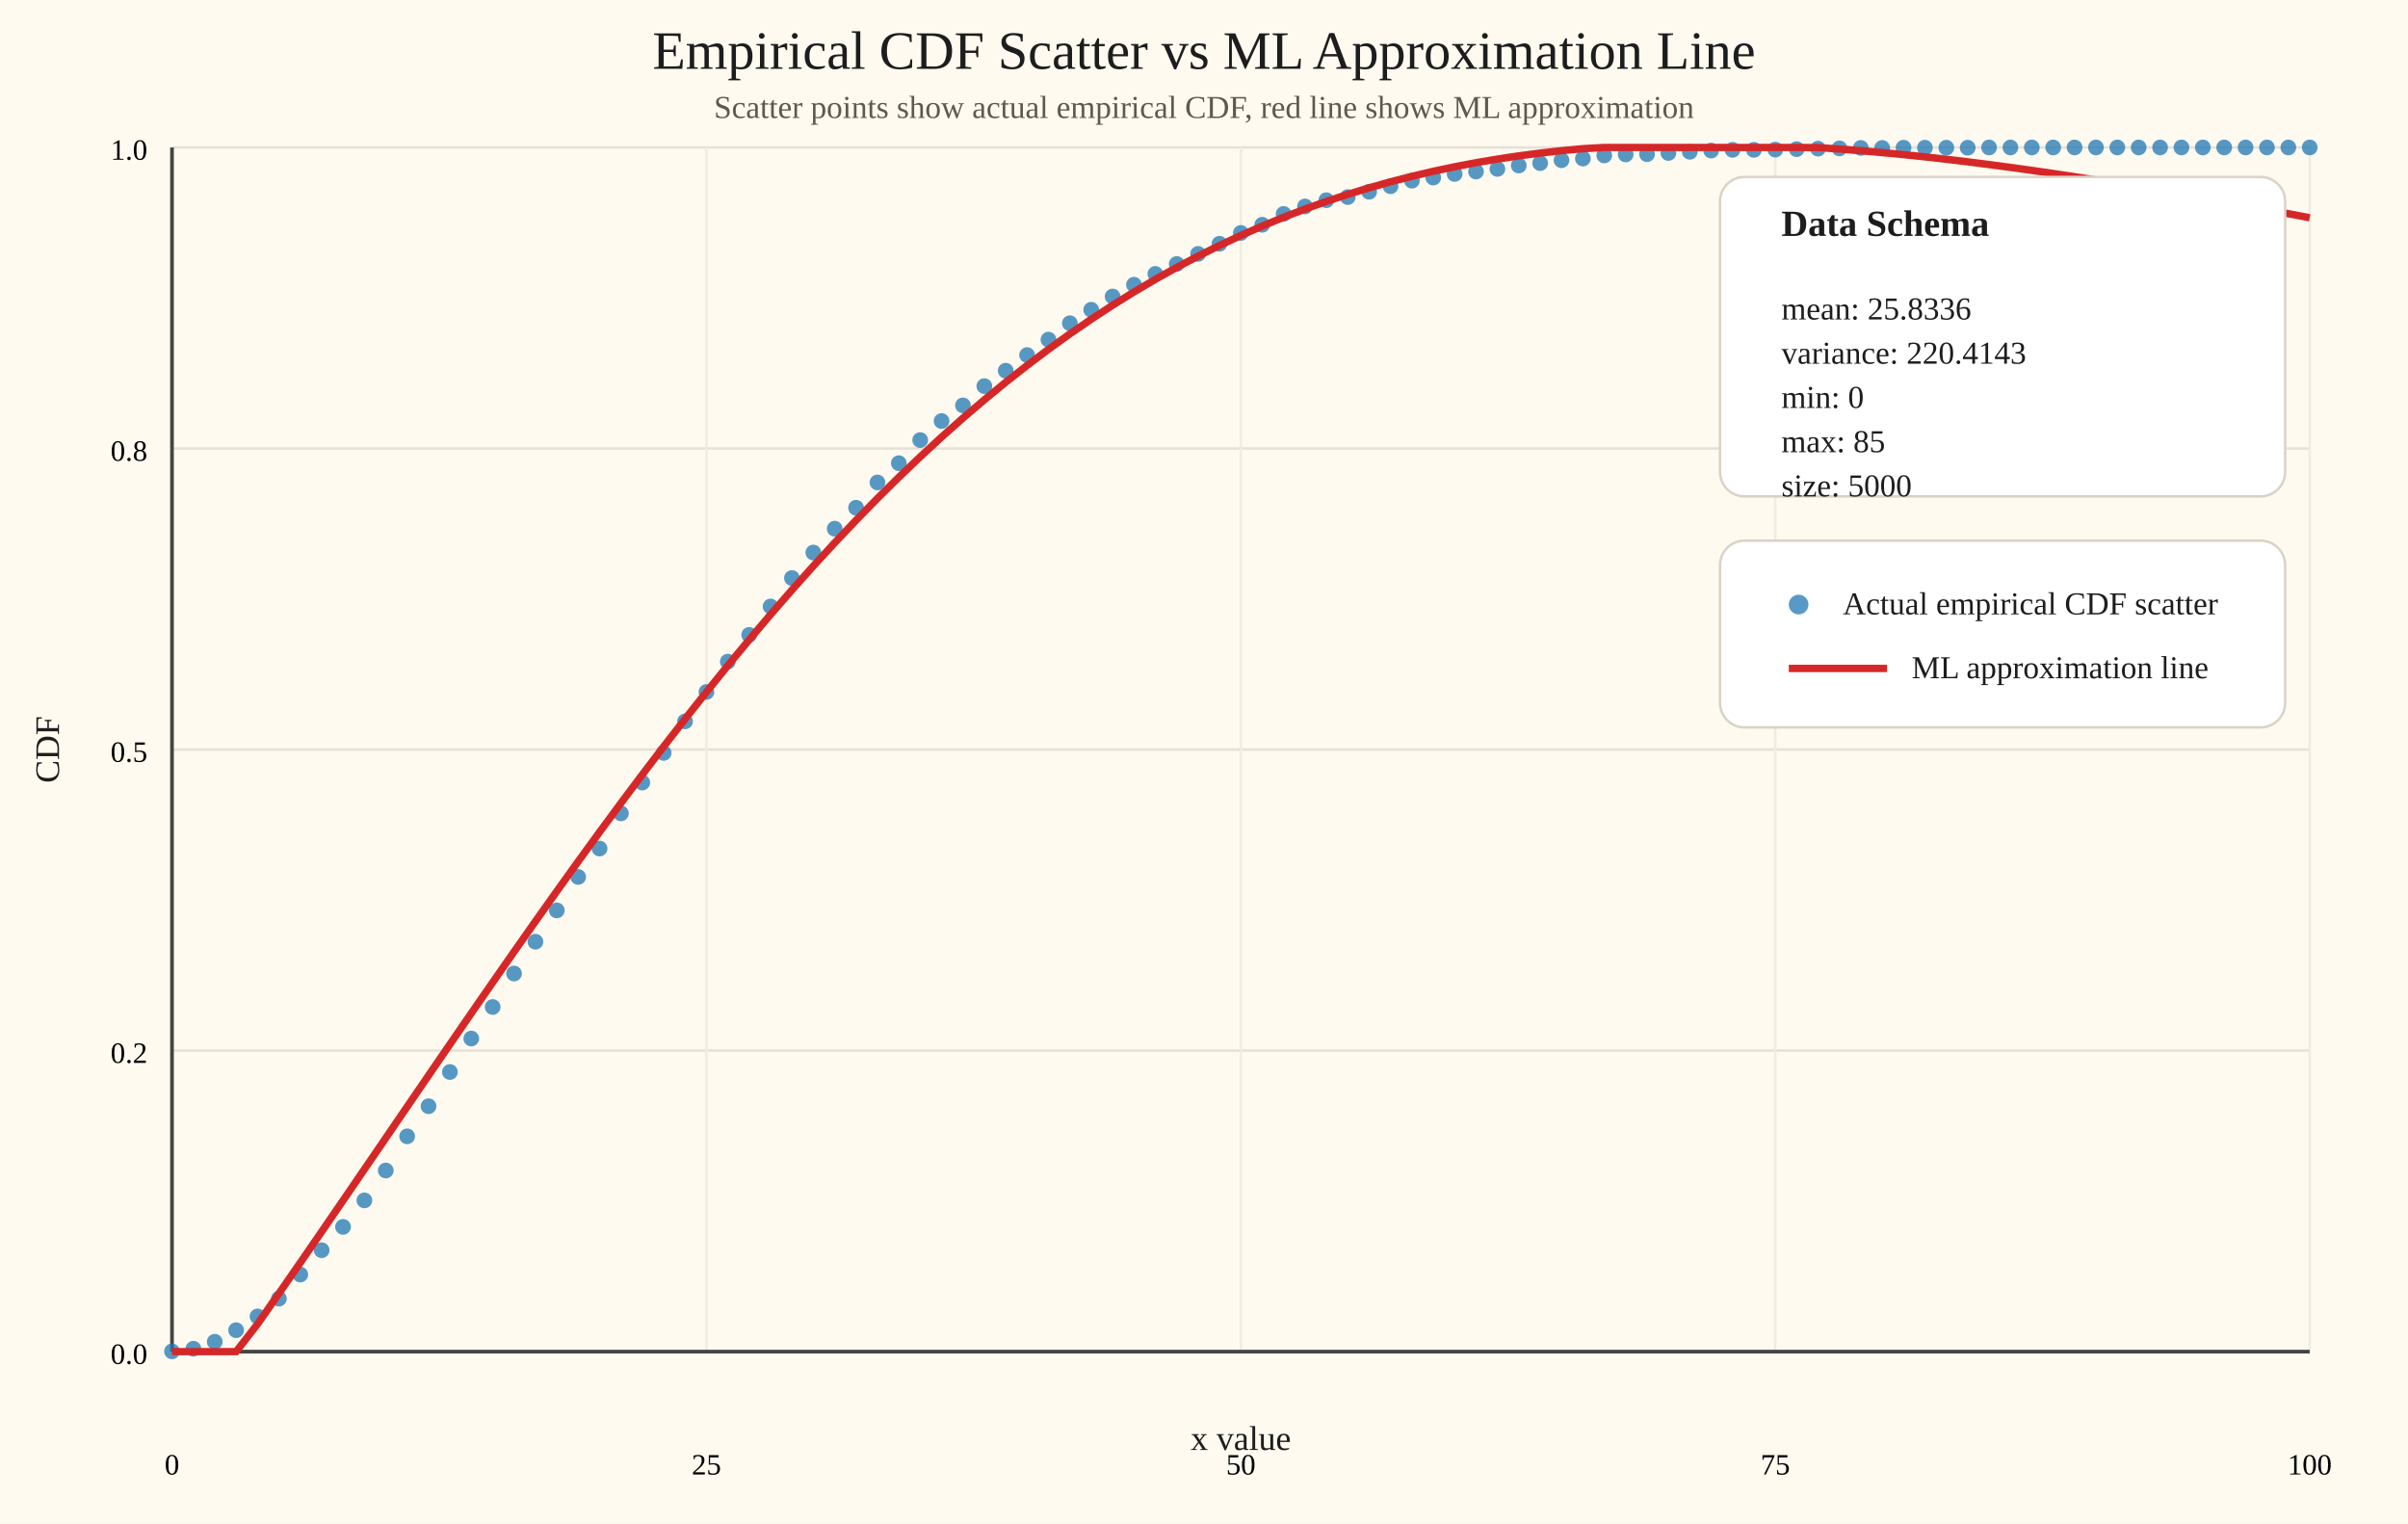
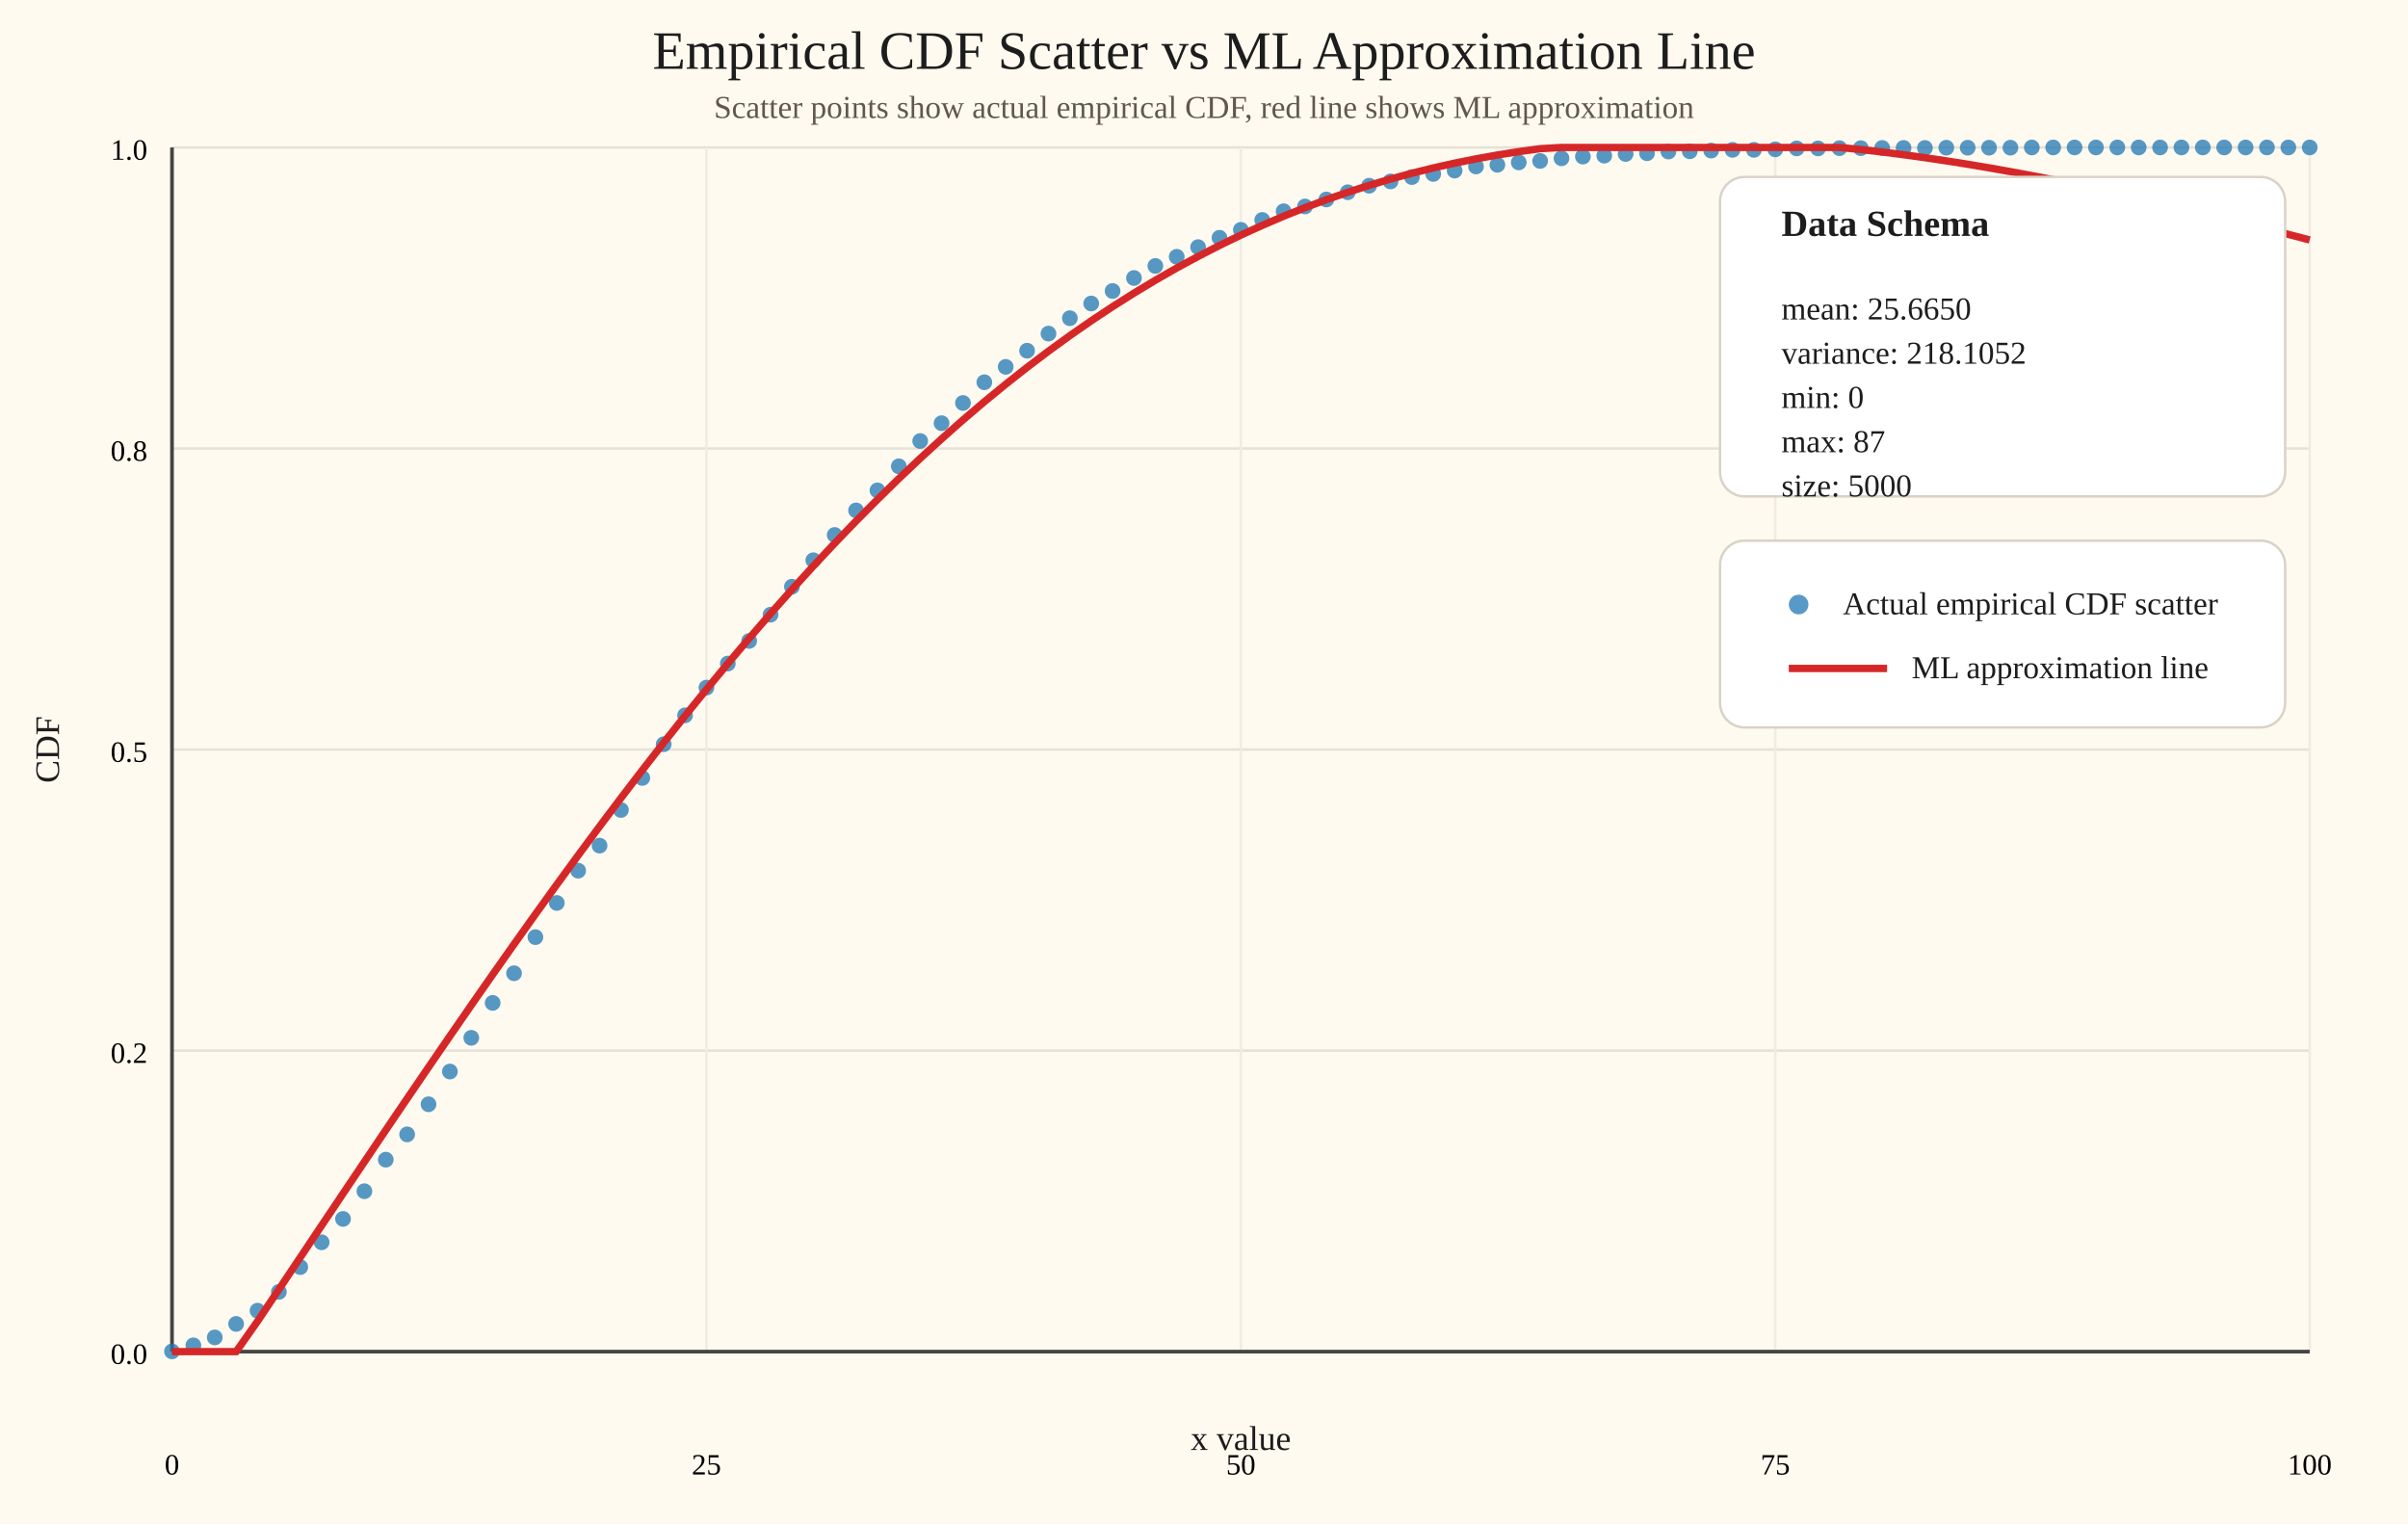
<svg xmlns="http://www.w3.org/2000/svg" width="980" height="620" viewBox="0 0 980 620">
  <rect width="100%" height="100%" fill="#fffaf0" />
  <text x="490.0" y="28" font-size="22" text-anchor="middle" fill="#1d1d1d">Empirical CDF Scatter vs ML Approximation Line</text>
  <text x="490.0" y="48" font-size="13" text-anchor="middle" fill="#5f584d">Scatter points show actual empirical CDF, red line shows ML approximation</text>
  <g>
    <line x1="70" y1="550.00" x2="940" y2="550.00" stroke="#e6e1d7" stroke-width="1" />
    <text x="60" y="555.00" font-size="12" text-anchor="end">0.0</text>
  </g>
  <g>
    <line x1="70" y1="427.50" x2="940" y2="427.50" stroke="#e6e1d7" stroke-width="1" />
    <text x="60" y="432.50" font-size="12" text-anchor="end">0.2</text>
  </g>
  <g>
    <line x1="70" y1="305.00" x2="940" y2="305.00" stroke="#e6e1d7" stroke-width="1" />
    <text x="60" y="310.00" font-size="12" text-anchor="end">0.5</text>
  </g>
  <g>
    <line x1="70" y1="182.50" x2="940" y2="182.50" stroke="#e6e1d7" stroke-width="1" />
    <text x="60" y="187.50" font-size="12" text-anchor="end">0.8</text>
  </g>
  <g>
    <line x1="70" y1="60.00" x2="940" y2="60.00" stroke="#e6e1d7" stroke-width="1" />
    <text x="60" y="65.00" font-size="12" text-anchor="end">1.0</text>
  </g>
  <g>
    <line x1="70.00" y1="60" x2="70.00" y2="550" stroke="#f0ece3" stroke-width="1" />
    <text x="70.00" y="600" font-size="12" text-anchor="middle">0</text>
  </g>
  <g>
    <line x1="287.50" y1="60" x2="287.50" y2="550" stroke="#f0ece3" stroke-width="1" />
    <text x="287.50" y="600" font-size="12" text-anchor="middle">25</text>
  </g>
  <g>
    <line x1="505.00" y1="60" x2="505.00" y2="550" stroke="#f0ece3" stroke-width="1" />
    <text x="505.00" y="600" font-size="12" text-anchor="middle">50</text>
  </g>
  <g>
    <line x1="722.50" y1="60" x2="722.50" y2="550" stroke="#f0ece3" stroke-width="1" />
    <text x="722.50" y="600" font-size="12" text-anchor="middle">75</text>
  </g>
  <g>
    <line x1="940.00" y1="60" x2="940.00" y2="550" stroke="#f0ece3" stroke-width="1" />
    <text x="940.00" y="600" font-size="12" text-anchor="middle">100</text>
  </g>
  <line x1="70" y1="60" x2="70" y2="550" stroke="#444" stroke-width="1.5" />
  <line x1="70" y1="550" x2="940" y2="550" stroke="#444" stroke-width="1.5" />
  <circle cx="70.00" cy="549.90" r="3.2" fill="#1f77b4" fill-opacity="0.75" />
-   <circle cx="78.70" cy="548.82" r="3.2" fill="#1f77b4" fill-opacity="0.75" />
-   <circle cx="87.40" cy="545.98" r="3.2" fill="#1f77b4" fill-opacity="0.75" />
-   <circle cx="96.10" cy="541.28" r="3.2" fill="#1f77b4" fill-opacity="0.75" />
-   <circle cx="104.80" cy="535.69" r="3.2" fill="#1f77b4" fill-opacity="0.75" />
-   <circle cx="113.50" cy="528.44" r="3.2" fill="#1f77b4" fill-opacity="0.75" />
-   <circle cx="122.20" cy="518.64" r="3.2" fill="#1f77b4" fill-opacity="0.75" />
-   <circle cx="130.90" cy="508.74" r="3.2" fill="#1f77b4" fill-opacity="0.75" />
-   <circle cx="139.60" cy="499.24" r="3.2" fill="#1f77b4" fill-opacity="0.75" />
-   <circle cx="148.30" cy="488.46" r="3.2" fill="#1f77b4" fill-opacity="0.75" />
-   <circle cx="157.00" cy="476.30" r="3.2" fill="#1f77b4" fill-opacity="0.75" />
-   <circle cx="165.70" cy="462.39" r="3.2" fill="#1f77b4" fill-opacity="0.75" />
-   <circle cx="174.40" cy="450.14" r="3.2" fill="#1f77b4" fill-opacity="0.75" />
-   <circle cx="183.10" cy="436.22" r="3.2" fill="#1f77b4" fill-opacity="0.75" />
-   <circle cx="191.80" cy="422.60" r="3.2" fill="#1f77b4" fill-opacity="0.75" />
-   <circle cx="200.50" cy="409.76" r="3.2" fill="#1f77b4" fill-opacity="0.75" />
-   <circle cx="209.20" cy="396.14" r="3.2" fill="#1f77b4" fill-opacity="0.75" />
-   <circle cx="217.90" cy="383.20" r="3.2" fill="#1f77b4" fill-opacity="0.75" />
-   <circle cx="226.60" cy="370.46" r="3.2" fill="#1f77b4" fill-opacity="0.75" />
-   <circle cx="235.30" cy="356.84" r="3.2" fill="#1f77b4" fill-opacity="0.75" />
-   <circle cx="244.00" cy="345.28" r="3.2" fill="#1f77b4" fill-opacity="0.75" />
-   <circle cx="252.70" cy="330.97" r="3.2" fill="#1f77b4" fill-opacity="0.75" />
-   <circle cx="261.40" cy="318.43" r="3.2" fill="#1f77b4" fill-opacity="0.75" />
-   <circle cx="270.10" cy="306.37" r="3.2" fill="#1f77b4" fill-opacity="0.75" />
-   <circle cx="278.80" cy="293.53" r="3.2" fill="#1f77b4" fill-opacity="0.75" />
-   <circle cx="287.50" cy="281.58" r="3.2" fill="#1f77b4" fill-opacity="0.75" />
-   <circle cx="296.20" cy="269.23" r="3.2" fill="#1f77b4" fill-opacity="0.75" />
-   <circle cx="304.90" cy="258.35" r="3.2" fill="#1f77b4" fill-opacity="0.75" />
-   <circle cx="313.60" cy="246.79" r="3.2" fill="#1f77b4" fill-opacity="0.75" />
-   <circle cx="322.30" cy="235.22" r="3.2" fill="#1f77b4" fill-opacity="0.75" />
-   <circle cx="331.00" cy="224.84" r="3.2" fill="#1f77b4" fill-opacity="0.75" />
-   <circle cx="339.70" cy="215.13" r="3.2" fill="#1f77b4" fill-opacity="0.75" />
-   <circle cx="348.40" cy="206.61" r="3.2" fill="#1f77b4" fill-opacity="0.75" />
-   <circle cx="357.10" cy="196.32" r="3.2" fill="#1f77b4" fill-opacity="0.75" />
-   <circle cx="365.80" cy="188.48" r="3.2" fill="#1f77b4" fill-opacity="0.75" />
-   <circle cx="374.50" cy="179.07" r="3.2" fill="#1f77b4" fill-opacity="0.75" />
-   <circle cx="383.20" cy="171.33" r="3.2" fill="#1f77b4" fill-opacity="0.75" />
-   <circle cx="391.90" cy="164.96" r="3.2" fill="#1f77b4" fill-opacity="0.75" />
-   <circle cx="400.60" cy="157.12" r="3.2" fill="#1f77b4" fill-opacity="0.75" />
-   <circle cx="409.30" cy="150.85" r="3.2" fill="#1f77b4" fill-opacity="0.75" />
-   <circle cx="418.00" cy="144.48" r="3.2" fill="#1f77b4" fill-opacity="0.75" />
-   <circle cx="426.70" cy="138.20" r="3.2" fill="#1f77b4" fill-opacity="0.75" />
-   <circle cx="435.40" cy="131.54" r="3.2" fill="#1f77b4" fill-opacity="0.75" />
-   <circle cx="444.10" cy="126.05" r="3.2" fill="#1f77b4" fill-opacity="0.75" />
-   <circle cx="452.80" cy="120.66" r="3.2" fill="#1f77b4" fill-opacity="0.75" />
-   <circle cx="461.50" cy="115.86" r="3.2" fill="#1f77b4" fill-opacity="0.75" />
-   <circle cx="470.20" cy="111.45" r="3.2" fill="#1f77b4" fill-opacity="0.75" />
-   <circle cx="478.90" cy="107.43" r="3.2" fill="#1f77b4" fill-opacity="0.75" />
-   <circle cx="487.60" cy="103.32" r="3.2" fill="#1f77b4" fill-opacity="0.75" />
-   <circle cx="496.30" cy="99.20" r="3.2" fill="#1f77b4" fill-opacity="0.75" />
-   <circle cx="505.00" cy="94.79" r="3.2" fill="#1f77b4" fill-opacity="0.75" />
-   <circle cx="513.70" cy="91.46" r="3.2" fill="#1f77b4" fill-opacity="0.75" />
-   <circle cx="522.40" cy="87.05" r="3.2" fill="#1f77b4" fill-opacity="0.75" />
+   <circle cx="78.70" cy="547.45" r="3.2" fill="#1f77b4" fill-opacity="0.75" />
+   <circle cx="87.40" cy="544.22" r="3.2" fill="#1f77b4" fill-opacity="0.75" />
+   <circle cx="96.10" cy="538.73" r="3.2" fill="#1f77b4" fill-opacity="0.75" />
+   <circle cx="104.80" cy="533.34" r="3.2" fill="#1f77b4" fill-opacity="0.75" />
+   <circle cx="113.50" cy="525.70" r="3.2" fill="#1f77b4" fill-opacity="0.75" />
+   <circle cx="122.20" cy="515.60" r="3.2" fill="#1f77b4" fill-opacity="0.75" />
+   <circle cx="130.90" cy="505.51" r="3.2" fill="#1f77b4" fill-opacity="0.75" />
+   <circle cx="139.60" cy="496.00" r="3.2" fill="#1f77b4" fill-opacity="0.75" />
+   <circle cx="148.30" cy="484.73" r="3.2" fill="#1f77b4" fill-opacity="0.75" />
+   <circle cx="157.00" cy="471.89" r="3.2" fill="#1f77b4" fill-opacity="0.75" />
+   <circle cx="165.70" cy="461.60" r="3.2" fill="#1f77b4" fill-opacity="0.75" />
+   <circle cx="174.40" cy="449.35" r="3.2" fill="#1f77b4" fill-opacity="0.75" />
+   <circle cx="183.10" cy="436.03" r="3.2" fill="#1f77b4" fill-opacity="0.75" />
+   <circle cx="191.80" cy="422.31" r="3.2" fill="#1f77b4" fill-opacity="0.75" />
+   <circle cx="200.50" cy="408.10" r="3.2" fill="#1f77b4" fill-opacity="0.75" />
+   <circle cx="209.20" cy="396.04" r="3.2" fill="#1f77b4" fill-opacity="0.75" />
+   <circle cx="217.90" cy="381.34" r="3.2" fill="#1f77b4" fill-opacity="0.75" />
+   <circle cx="226.60" cy="367.43" r="3.2" fill="#1f77b4" fill-opacity="0.75" />
+   <circle cx="235.30" cy="354.29" r="3.2" fill="#1f77b4" fill-opacity="0.75" />
+   <circle cx="244.00" cy="344.10" r="3.2" fill="#1f77b4" fill-opacity="0.75" />
+   <circle cx="252.70" cy="329.60" r="3.2" fill="#1f77b4" fill-opacity="0.75" />
+   <circle cx="261.40" cy="316.56" r="3.2" fill="#1f77b4" fill-opacity="0.75" />
+   <circle cx="270.10" cy="302.84" r="3.2" fill="#1f77b4" fill-opacity="0.75" />
+   <circle cx="278.80" cy="291.08" r="3.2" fill="#1f77b4" fill-opacity="0.75" />
+   <circle cx="287.50" cy="279.81" r="3.2" fill="#1f77b4" fill-opacity="0.75" />
+   <circle cx="296.20" cy="270.01" r="3.2" fill="#1f77b4" fill-opacity="0.75" />
+   <circle cx="304.90" cy="260.80" r="3.2" fill="#1f77b4" fill-opacity="0.75" />
+   <circle cx="313.60" cy="250.12" r="3.2" fill="#1f77b4" fill-opacity="0.75" />
+   <circle cx="322.30" cy="238.75" r="3.2" fill="#1f77b4" fill-opacity="0.75" />
+   <circle cx="331.00" cy="227.97" r="3.2" fill="#1f77b4" fill-opacity="0.75" />
+   <circle cx="339.70" cy="217.68" r="3.2" fill="#1f77b4" fill-opacity="0.75" />
+   <circle cx="348.40" cy="207.69" r="3.2" fill="#1f77b4" fill-opacity="0.75" />
+   <circle cx="357.10" cy="199.55" r="3.2" fill="#1f77b4" fill-opacity="0.75" />
+   <circle cx="365.80" cy="189.75" r="3.2" fill="#1f77b4" fill-opacity="0.75" />
+   <circle cx="374.50" cy="179.46" r="3.2" fill="#1f77b4" fill-opacity="0.75" />
+   <circle cx="383.20" cy="172.21" r="3.2" fill="#1f77b4" fill-opacity="0.75" />
+   <circle cx="391.90" cy="163.98" r="3.2" fill="#1f77b4" fill-opacity="0.75" />
+   <circle cx="400.60" cy="155.55" r="3.2" fill="#1f77b4" fill-opacity="0.75" />
+   <circle cx="409.30" cy="149.28" r="3.2" fill="#1f77b4" fill-opacity="0.75" />
+   <circle cx="418.00" cy="142.71" r="3.2" fill="#1f77b4" fill-opacity="0.75" />
+   <circle cx="426.70" cy="135.75" r="3.2" fill="#1f77b4" fill-opacity="0.75" />
+   <circle cx="435.40" cy="129.48" r="3.2" fill="#1f77b4" fill-opacity="0.75" />
+   <circle cx="444.10" cy="123.50" r="3.2" fill="#1f77b4" fill-opacity="0.75" />
+   <circle cx="452.80" cy="118.41" r="3.2" fill="#1f77b4" fill-opacity="0.75" />
+   <circle cx="461.50" cy="113.12" r="3.2" fill="#1f77b4" fill-opacity="0.75" />
+   <circle cx="470.20" cy="108.22" r="3.2" fill="#1f77b4" fill-opacity="0.75" />
+   <circle cx="478.90" cy="104.49" r="3.2" fill="#1f77b4" fill-opacity="0.75" />
+   <circle cx="487.60" cy="100.57" r="3.2" fill="#1f77b4" fill-opacity="0.75" />
+   <circle cx="496.30" cy="96.75" r="3.2" fill="#1f77b4" fill-opacity="0.75" />
+   <circle cx="505.00" cy="93.52" r="3.2" fill="#1f77b4" fill-opacity="0.75" />
+   <circle cx="513.70" cy="89.50" r="3.2" fill="#1f77b4" fill-opacity="0.75" />
+   <circle cx="522.40" cy="85.97" r="3.2" fill="#1f77b4" fill-opacity="0.75" />
  <circle cx="531.10" cy="84.01" r="3.2" fill="#1f77b4" fill-opacity="0.75" />
-   <circle cx="539.80" cy="81.46" r="3.2" fill="#1f77b4" fill-opacity="0.75" />
-   <circle cx="548.50" cy="80.19" r="3.2" fill="#1f77b4" fill-opacity="0.75" />
-   <circle cx="557.20" cy="78.03" r="3.2" fill="#1f77b4" fill-opacity="0.75" />
-   <circle cx="565.90" cy="75.78" r="3.2" fill="#1f77b4" fill-opacity="0.75" />
-   <circle cx="574.60" cy="73.52" r="3.2" fill="#1f77b4" fill-opacity="0.75" />
-   <circle cx="583.30" cy="72.25" r="3.2" fill="#1f77b4" fill-opacity="0.75" />
-   <circle cx="592.00" cy="70.78" r="3.2" fill="#1f77b4" fill-opacity="0.75" />
-   <circle cx="600.70" cy="69.80" r="3.2" fill="#1f77b4" fill-opacity="0.75" />
-   <circle cx="609.40" cy="68.72" r="3.2" fill="#1f77b4" fill-opacity="0.75" />
-   <circle cx="618.10" cy="67.35" r="3.2" fill="#1f77b4" fill-opacity="0.75" />
-   <circle cx="626.80" cy="66.37" r="3.2" fill="#1f77b4" fill-opacity="0.75" />
-   <circle cx="635.50" cy="65.19" r="3.2" fill="#1f77b4" fill-opacity="0.75" />
-   <circle cx="644.20" cy="64.51" r="3.2" fill="#1f77b4" fill-opacity="0.75" />
-   <circle cx="652.90" cy="63.23" r="3.2" fill="#1f77b4" fill-opacity="0.75" />
-   <circle cx="661.60" cy="62.84" r="3.2" fill="#1f77b4" fill-opacity="0.75" />
-   <circle cx="670.30" cy="62.74" r="3.2" fill="#1f77b4" fill-opacity="0.75" />
-   <circle cx="679.00" cy="62.25" r="3.2" fill="#1f77b4" fill-opacity="0.75" />
-   <circle cx="687.70" cy="61.76" r="3.2" fill="#1f77b4" fill-opacity="0.75" />
+   <circle cx="539.80" cy="81.17" r="3.2" fill="#1f77b4" fill-opacity="0.75" />
+   <circle cx="548.50" cy="78.23" r="3.2" fill="#1f77b4" fill-opacity="0.75" />
+   <circle cx="557.20" cy="75.58" r="3.2" fill="#1f77b4" fill-opacity="0.75" />
+   <circle cx="565.90" cy="73.82" r="3.2" fill="#1f77b4" fill-opacity="0.75" />
+   <circle cx="574.60" cy="72.05" r="3.2" fill="#1f77b4" fill-opacity="0.75" />
+   <circle cx="583.30" cy="70.78" r="3.2" fill="#1f77b4" fill-opacity="0.75" />
+   <circle cx="592.00" cy="69.41" r="3.2" fill="#1f77b4" fill-opacity="0.75" />
+   <circle cx="600.70" cy="67.74" r="3.2" fill="#1f77b4" fill-opacity="0.75" />
+   <circle cx="609.40" cy="67.06" r="3.2" fill="#1f77b4" fill-opacity="0.75" />
+   <circle cx="618.10" cy="66.08" r="3.2" fill="#1f77b4" fill-opacity="0.75" />
+   <circle cx="626.80" cy="65.49" r="3.2" fill="#1f77b4" fill-opacity="0.75" />
+   <circle cx="635.50" cy="64.41" r="3.2" fill="#1f77b4" fill-opacity="0.75" />
+   <circle cx="644.20" cy="63.72" r="3.2" fill="#1f77b4" fill-opacity="0.75" />
+   <circle cx="652.90" cy="63.33" r="3.2" fill="#1f77b4" fill-opacity="0.75" />
+   <circle cx="661.60" cy="62.65" r="3.2" fill="#1f77b4" fill-opacity="0.75" />
+   <circle cx="670.30" cy="62.35" r="3.2" fill="#1f77b4" fill-opacity="0.75" />
+   <circle cx="679.00" cy="61.67" r="3.2" fill="#1f77b4" fill-opacity="0.75" />
+   <circle cx="687.70" cy="61.57" r="3.2" fill="#1f77b4" fill-opacity="0.75" />
  <circle cx="696.40" cy="61.27" r="3.2" fill="#1f77b4" fill-opacity="0.75" />
  <circle cx="705.10" cy="60.98" r="3.2" fill="#1f77b4" fill-opacity="0.75" />
  <circle cx="713.80" cy="60.98" r="3.2" fill="#1f77b4" fill-opacity="0.75" />
-   <circle cx="722.50" cy="60.88" r="3.2" fill="#1f77b4" fill-opacity="0.75" />
-   <circle cx="731.20" cy="60.69" r="3.2" fill="#1f77b4" fill-opacity="0.75" />
-   <circle cx="739.90" cy="60.49" r="3.2" fill="#1f77b4" fill-opacity="0.75" />
-   <circle cx="748.60" cy="60.39" r="3.2" fill="#1f77b4" fill-opacity="0.75" />
-   <circle cx="757.30" cy="60.20" r="3.2" fill="#1f77b4" fill-opacity="0.75" />
+   <circle cx="722.50" cy="60.78" r="3.2" fill="#1f77b4" fill-opacity="0.75" />
+   <circle cx="731.20" cy="60.39" r="3.2" fill="#1f77b4" fill-opacity="0.75" />
+   <circle cx="739.90" cy="60.39" r="3.2" fill="#1f77b4" fill-opacity="0.75" />
+   <circle cx="748.60" cy="60.29" r="3.2" fill="#1f77b4" fill-opacity="0.75" />
+   <circle cx="757.30" cy="60.29" r="3.2" fill="#1f77b4" fill-opacity="0.75" />
  <circle cx="766.00" cy="60.20" r="3.2" fill="#1f77b4" fill-opacity="0.75" />
-   <circle cx="774.70" cy="60.10" r="3.2" fill="#1f77b4" fill-opacity="0.75" />
-   <circle cx="783.40" cy="60.10" r="3.2" fill="#1f77b4" fill-opacity="0.75" />
+   <circle cx="774.70" cy="60.20" r="3.2" fill="#1f77b4" fill-opacity="0.75" />
+   <circle cx="783.40" cy="60.20" r="3.2" fill="#1f77b4" fill-opacity="0.75" />
  <circle cx="792.10" cy="60.10" r="3.2" fill="#1f77b4" fill-opacity="0.75" />
  <circle cx="800.80" cy="60.10" r="3.2" fill="#1f77b4" fill-opacity="0.75" />
-   <circle cx="809.50" cy="60.00" r="3.2" fill="#1f77b4" fill-opacity="0.75" />
-   <circle cx="818.20" cy="60.00" r="3.2" fill="#1f77b4" fill-opacity="0.75" />
+   <circle cx="809.50" cy="60.10" r="3.2" fill="#1f77b4" fill-opacity="0.75" />
+   <circle cx="818.20" cy="60.10" r="3.2" fill="#1f77b4" fill-opacity="0.75" />
  <circle cx="826.90" cy="60.00" r="3.2" fill="#1f77b4" fill-opacity="0.75" />
  <circle cx="835.60" cy="60.00" r="3.2" fill="#1f77b4" fill-opacity="0.75" />
  <circle cx="844.30" cy="60.00" r="3.2" fill="#1f77b4" fill-opacity="0.75" />
  <circle cx="853.00" cy="60.00" r="3.2" fill="#1f77b4" fill-opacity="0.75" />
  <circle cx="861.70" cy="60.00" r="3.2" fill="#1f77b4" fill-opacity="0.75" />
  <circle cx="870.40" cy="60.00" r="3.2" fill="#1f77b4" fill-opacity="0.75" />
  <circle cx="879.10" cy="60.00" r="3.2" fill="#1f77b4" fill-opacity="0.75" />
  <circle cx="887.80" cy="60.00" r="3.2" fill="#1f77b4" fill-opacity="0.75" />
  <circle cx="896.50" cy="60.00" r="3.2" fill="#1f77b4" fill-opacity="0.75" />
  <circle cx="905.20" cy="60.00" r="3.2" fill="#1f77b4" fill-opacity="0.75" />
  <circle cx="913.90" cy="60.00" r="3.2" fill="#1f77b4" fill-opacity="0.75" />
  <circle cx="922.60" cy="60.00" r="3.2" fill="#1f77b4" fill-opacity="0.75" />
  <circle cx="931.30" cy="60.00" r="3.2" fill="#1f77b4" fill-opacity="0.75" />
  <circle cx="940.00" cy="60.00" r="3.2" fill="#1f77b4" fill-opacity="0.75" />
-   <polyline fill="none" stroke="#d62728" stroke-width="3" points="70.00,550.00 78.70,550.00 87.40,550.00 96.10,550.00 104.80,538.80 113.50,526.35 122.20,513.81 130.90,501.19 139.60,488.52 148.30,475.81 157.00,463.08 165.70,450.35 174.40,437.63 183.10,424.95 191.80,412.32 200.50,399.76 209.20,387.29 217.90,374.92 226.60,362.67 235.30,350.55 244.00,338.60 252.70,326.81 261.40,315.20 270.10,303.78 278.80,292.58 287.50,281.60 296.20,270.84 304.90,260.33 313.60,250.07 322.30,240.07 331.00,230.34 339.70,220.88 348.40,211.70 357.10,202.81 365.80,194.20 374.50,185.88 383.20,177.85 391.90,170.12 400.60,162.69 409.30,155.55 418.00,148.70 426.70,142.14 435.40,135.88 444.10,129.90 452.80,124.21 461.50,118.80 470.20,113.67 478.90,108.81 487.60,104.21 496.30,99.88 505.00,95.81 513.70,91.99 522.40,88.41 531.10,85.07 539.80,81.96 548.50,79.09 557.20,76.43 565.90,73.98 574.60,71.74 583.30,69.70 592.00,67.86 600.70,66.20 609.40,64.73 618.10,63.42 626.80,62.29 635.50,61.31 644.20,60.50 652.90,60.00 661.60,60.00 670.30,60.00 679.00,60.00 687.70,60.00 696.40,60.00 705.10,60.00 713.80,60.00 722.50,60.00 731.20,60.00 739.90,60.05 748.60,60.64 757.30,61.32 766.00,62.09 774.70,62.92 783.40,63.83 792.10,64.81 800.80,65.85 809.50,66.96 818.20,68.12 826.90,69.33 835.60,70.59 844.30,71.90 853.00,73.26 861.70,74.65 870.40,76.09 879.10,77.55 887.80,79.06 896.50,80.59 905.20,82.14 913.90,83.73 922.60,85.33 931.30,86.96 940.00,88.61" />
+   <polyline fill="none" stroke="#d62728" stroke-width="3" points="70.00,550.00 78.70,550.00 87.40,550.00 96.10,550.00 104.80,537.68 113.50,524.68 122.20,511.67 130.90,498.67 139.60,485.70 148.30,472.76 157.00,459.86 165.70,447.03 174.40,434.27 183.10,421.60 191.80,409.02 200.50,396.56 209.20,384.22 217.90,372.01 226.60,359.95 235.30,348.05 244.00,336.32 252.70,324.76 261.40,313.40 270.10,302.23 278.80,291.28 287.50,280.54 296.20,270.02 304.90,259.74 313.60,249.70 322.30,239.90 331.00,230.35 339.70,221.06 348.40,212.03 357.10,203.26 365.80,194.76 374.50,186.53 383.20,178.58 391.90,170.89 400.60,163.48 409.30,156.35 418.00,149.49 426.70,142.90 435.40,136.59 444.10,130.55 452.80,124.78 461.50,119.28 470.20,114.04 478.90,109.06 487.60,104.35 496.30,99.88 505.00,95.67 513.70,91.71 522.40,87.99 531.10,84.50 539.80,81.26 548.50,78.24 557.20,75.44 565.90,72.86 574.60,70.50 583.30,68.34 592.00,66.39 600.70,64.64 609.40,63.07 618.10,61.70 626.80,60.50 635.50,60.00 644.20,60.00 652.90,60.00 661.60,60.00 670.30,60.00 679.00,60.00 687.70,60.00 696.40,60.00 705.10,60.00 713.80,60.00 722.50,60.00 731.20,60.00 739.90,60.00 748.60,60.00 757.30,60.84 766.00,61.85 774.70,62.96 783.40,64.16 792.10,65.46 800.80,66.84 809.50,68.30 818.20,69.84 826.90,71.45 835.60,73.13 844.30,74.88 853.00,76.70 861.70,78.57 870.40,80.50 879.10,82.49 887.80,84.52 896.50,86.61 905.20,88.74 913.90,90.91 922.60,93.12 931.30,95.37 940.00,97.65" />
  <rect x="700" y="72" width="230" height="130" fill="#ffffff" stroke="#d9d3c7" rx="10" />
  <text x="725" y="96" font-size="15" font-weight="bold" fill="#1d1d1d">Data Schema</text>
-   <text x="725" y="130" font-size="13" fill="#1d1d1d">mean: 25.8336</text>
-   <text x="725" y="148" font-size="13" fill="#1d1d1d">variance: 220.4143</text>
+   <text x="725" y="130" font-size="13" fill="#1d1d1d">mean: 25.6650</text>
+   <text x="725" y="148" font-size="13" fill="#1d1d1d">variance: 218.1052</text>
  <text x="725" y="166" font-size="13" fill="#1d1d1d">min: 0</text>
-   <text x="725" y="184" font-size="13" fill="#1d1d1d">max: 85</text>
+   <text x="725" y="184" font-size="13" fill="#1d1d1d">max: 87</text>
  <text x="725" y="202" font-size="13" fill="#1d1d1d">size: 5000</text>
  <rect x="700" y="220" width="230" height="76" fill="#ffffff" stroke="#d9d3c7" rx="10" />
  <circle cx="732" cy="246" r="4" fill="#1f77b4" fill-opacity="0.75" />
  <text x="750" y="250" font-size="13" fill="#1d1d1d">Actual empirical CDF scatter</text>
  <line x1="728" y1="272" x2="768" y2="272" stroke="#d62728" stroke-width="3" />
  <text x="778" y="276" font-size="13" fill="#1d1d1d">ML approximation line</text>
  <text x="505.0" y="590" font-size="14" text-anchor="middle" fill="#1d1d1d">x value</text>
  <text x="24" y="305.0" font-size="14" text-anchor="middle" fill="#1d1d1d" transform="rotate(-90 24 305.0)">CDF</text>
</svg>
